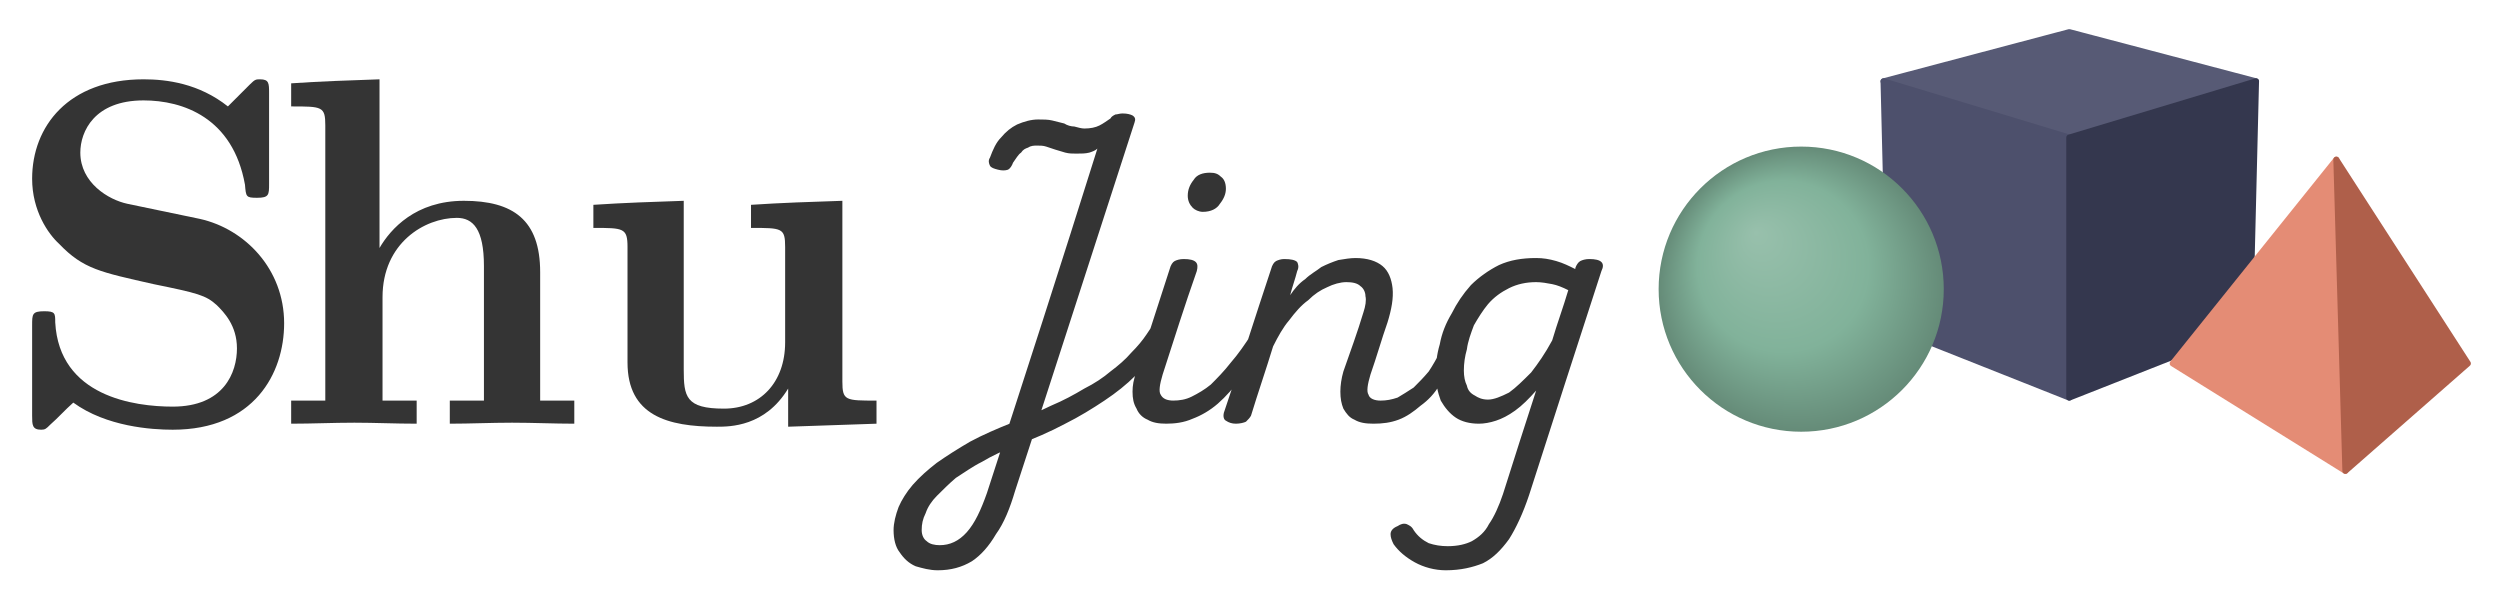
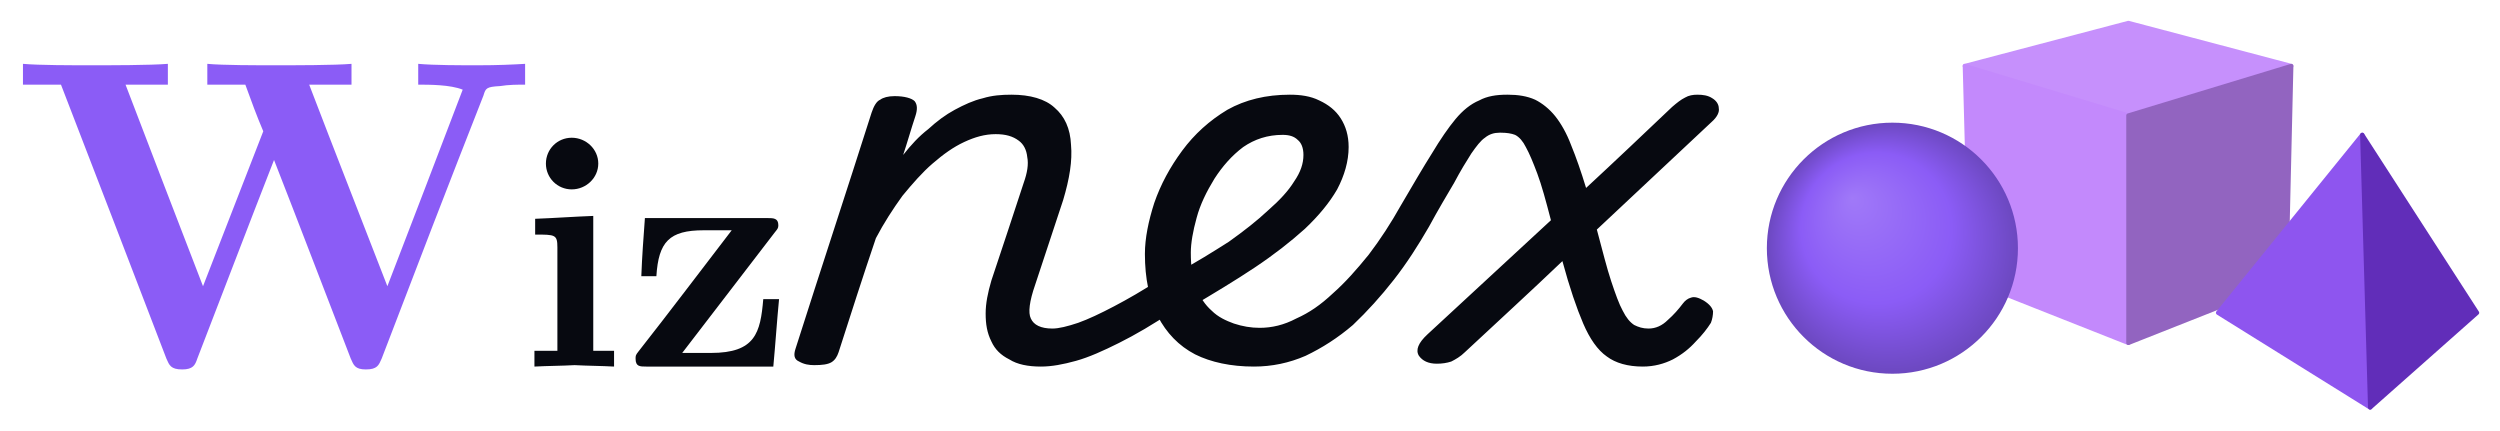
- <svg xmlns="http://www.w3.org/2000/svg" viewBox="0 0 249 60" width="249" height="60">
-   <path fill="#343434" d="M28.3 32.2C28.3 26.8 24.4 22.8 19.9 21.8C17.5 21.3 15.1 20.8 12.7 20.3C10.8 19.9 8 18.2 8 15.2C8 13.1 9.4 10 14.3 10C18.2 10 23.2 11.7 24.4 18.4C24.5 19.6 24.5 19.7 25.6 19.7C26.8 19.7 26.8 19.4 26.8 18.3C26.8 15.3 26.8 12.3 26.8 9.3C26.8 8.3 26.8 7.9 25.9 7.9C25.5 7.9 25.4 7.9 24.9 8.4C24.2 9.1 23.4 9.9 22.7 10.6C19.8 8.3 16.6 7.9 14.3 7.9C6.8 7.9 3.2 12.6 3.2 17.8C3.2 21 4.8 23.3 5.9 24.3C8.3 26.8 10 27.1 15.3 28.3C19.7 29.2 20.5 29.4 21.6 30.4C22.3 31.1 23.6 32.4 23.6 34.7C23.6 37.1 22.3 40.5 17.2 40.5C13.4 40.5 5.9 39.5 5.5 32.1C5.5 31.2 5.5 31 4.4 31C3.2 31 3.2 31.3 3.2 32.4C3.2 35.4 3.2 38.4 3.2 41.4C3.2 42.3 3.2 42.8 4.1 42.8C4.5 42.8 4.6 42.7 5 42.3C5.8 41.6 6.5 40.8 7.3 40.1C10.6 42.5 15.1 42.8 17.2 42.8C25.3 42.8 28.3 37.2 28.3 32.2Z" />
-   <path fill="#343434" d="M57.2 42.2C57.2 41.5 57.2 40.7 57.2 39.9C56.1 39.9 55 39.9 53.8 39.9C53.8 35.6 53.8 31.4 53.8 27.1C53.8 21.9 51.1 20 46.2 20C41.4 20 38.9 22.8 37.8 24.7C37.8 24.7 37.8 24.7 37.8 24.7C37.8 19.1 37.8 13.5 37.8 7.9C34.9 8 31.9 8.1 29 8.3C29 9.1 29 9.8 29 10.6C32.1 10.6 32.4 10.6 32.4 12.5C32.4 21.7 32.4 30.8 32.4 39.9C31.3 39.9 30.2 39.9 29 39.9C29 40.7 29 41.5 29 42.2C31.1 42.2 33.2 42.1 35.3 42.1C37.3 42.1 39.4 42.2 41.5 42.2C41.5 41.5 41.5 40.7 41.5 39.9C40.4 39.9 39.2 39.9 38.1 39.9C38.1 36.5 38.1 33 38.1 29.6C38.1 24.2 42.3 21.7 45.5 21.7C47.1 21.7 48.2 22.8 48.2 26.5C48.2 31 48.2 35.4 48.2 39.9C47 39.9 45.9 39.9 44.8 39.9C44.8 40.7 44.8 41.5 44.8 42.2C46.8 42.2 48.9 42.1 51 42.1C53.1 42.1 55.2 42.2 57.2 42.2ZM87.3 42.2C87.3 41.5 87.3 40.7 87.3 39.9C84.2 39.9 83.9 39.9 83.9 38C83.9 32 83.9 26 83.9 20C80.8 20.1 77.8 20.2 74.8 20.4C74.8 21.1 74.8 21.9 74.8 22.7C77.9 22.7 78.2 22.7 78.2 24.6C78.2 27.8 78.2 30.9 78.2 34.1C78.2 38.1 75.7 40.7 72.1 40.7C68.3 40.7 68.1 39.5 68.1 36.8C68.1 31.2 68.1 25.6 68.1 20C65.1 20.1 62.1 20.2 59.1 20.4C59.1 21.1 59.1 21.9 59.1 22.7C62.1 22.7 62.5 22.7 62.5 24.6C62.5 28.5 62.5 32.3 62.5 36.1C62.5 41.4 66.5 42.5 71.4 42.5C72.7 42.5 76.2 42.5 78.5 38.7C78.5 40 78.5 41.2 78.5 42.5C81.4 42.4 84.4 42.3 87.3 42.2Z" />
-   <path fill="#343434" d="M93.4 56.8C92.6 56.8 91.9 56.6 91.2 56.4C90.5 56.1 90 55.6 89.6 55C89.2 54.5 89 53.7 89 52.8C89 52.4 89.1 52.2 89.4 52C89.7 51.8 90 51.7 90.4 51.6C90.8 51.6 91.1 51.7 91.4 51.9C91.7 52.1 91.8 52.4 91.8 52.8C91.8 53.3 92 53.7 92.3 53.9C92.6 54.2 93.1 54.3 93.6 54.3C94.6 54.3 95.5 53.9 96.3 53C97.1 52.1 97.7 50.8 98.3 49.1C102 37.7 105.7 26.3 109.3 14.8C109.1 15 108.8 15.1 108.5 15.2C108.1 15.3 107.7 15.3 107.2 15.3C106.8 15.3 106.5 15.3 106.1 15.2C105.8 15.1 105.4 15 105.1 14.9C104.8 14.8 104.5 14.7 104.2 14.6C103.9 14.5 103.6 14.5 103.3 14.5C103 14.5 102.7 14.5 102.4 14.7C102.1 14.8 101.9 14.9 101.7 15.2C101.4 15.4 101.2 15.8 100.9 16.2C100.8 16.5 100.6 16.8 100.4 16.9C100.1 17 99.8 17 99.4 16.9C99 16.8 98.7 16.7 98.6 16.5C98.5 16.3 98.4 16 98.6 15.7C98.9 14.9 99.2 14.2 99.7 13.7C100.2 13.1 100.7 12.7 101.3 12.4C102 12.1 102.7 11.9 103.4 11.9C103.9 11.9 104.4 11.9 104.8 12C105.2 12.1 105.6 12.2 106 12.3C106.3 12.5 106.7 12.6 107 12.6C107.4 12.7 107.7 12.8 108 12.8C108.6 12.8 109.1 12.7 109.5 12.5C109.9 12.3 110.3 12 110.6 11.8C110.7 11.6 110.9 11.5 111.1 11.4C111.3 11.4 111.5 11.3 111.8 11.3C112.3 11.3 112.6 11.4 112.8 11.5C113.1 11.7 113.1 11.9 113 12.2C109 24.5 105.1 36.7 101.1 48.9C100.6 50.6 100 52.1 99.2 53.2C98.5 54.4 97.7 55.3 96.8 55.9C95.8 56.5 94.7 56.8 93.4 56.8ZM89 52.8C89 52.1 89.2 51.3 89.5 50.5C89.8 49.8 90.3 49 90.9 48.3C91.6 47.5 92.4 46.8 93.3 46.1C94.3 45.4 95.4 44.7 96.6 44C97.9 43.3 99.3 42.7 100.8 42.1C102.2 41.5 103.5 41 104.7 40.4C105.9 39.9 107 39.3 108 38.7C109 38.2 109.9 37.6 110.6 37C111.4 36.4 112.1 35.8 112.7 35.1C113.3 34.5 113.8 33.9 114.2 33.3C114.7 32.6 115 32 115.3 31.3C115.4 30.9 115.6 30.7 115.9 30.7C116.2 30.7 116.5 30.8 116.7 31.1C116.9 31.3 116.9 31.6 116.7 31.9C116.4 32.9 115.9 33.9 115.3 34.8C114.7 35.7 113.9 36.6 113.1 37.4C112.2 38.3 111.2 39.1 110 39.9C108.8 40.7 107.5 41.5 106.1 42.2C104.6 43 103 43.7 101.1 44.4C99.9 44.9 98.8 45.4 97.8 46C96.8 46.5 96 47.1 95.2 47.6C94.5 48.2 93.9 48.8 93.3 49.4C92.8 49.9 92.4 50.5 92.2 51.1C91.9 51.7 91.8 52.2 91.8 52.8C91.8 53.2 91.7 53.5 91.4 53.7C91.1 53.9 90.8 54 90.4 54C90 54 89.7 53.9 89.4 53.7C89.1 53.5 89 53.2 89 52.8ZM116.2 42.2C115.4 42.2 114.8 42.1 114.3 41.8C113.8 41.6 113.4 41.2 113.2 40.7C112.9 40.2 112.8 39.7 112.8 39C112.8 38.4 112.9 37.8 113.2 37C114.3 33.6 115.4 30.2 116.5 26.8C116.6 26.4 116.8 26.1 117 26C117.2 25.9 117.5 25.8 117.9 25.8C118.5 25.8 118.9 25.9 119.1 26.1C119.3 26.3 119.3 26.6 119.2 27C118 30.4 116.9 33.9 115.8 37.3C115.5 38.3 115.4 39 115.6 39.3C115.8 39.7 116.2 39.9 116.9 39.9C117.2 39.9 117.4 40 117.5 40.3C117.6 40.5 117.6 40.8 117.6 41.1C117.5 41.4 117.4 41.6 117.2 41.9C116.9 42.1 116.6 42.2 116.2 42.2ZM119.8 21.1C119.4 21.1 119 20.9 118.8 20.7C118.5 20.4 118.3 20 118.3 19.5C118.3 18.9 118.5 18.4 118.9 17.9C119.2 17.4 119.8 17.2 120.5 17.2C121 17.2 121.3 17.3 121.6 17.6C121.9 17.8 122.1 18.2 122.1 18.8C122.1 19.3 121.9 19.8 121.5 20.3C121.2 20.8 120.6 21.1 119.8 21.1ZM116.1 42.2C115.8 42.2 115.6 42.1 115.5 41.9C115.4 41.6 115.3 41.4 115.4 41.1C115.4 40.8 115.6 40.5 115.8 40.3C116.1 40 116.4 39.9 116.8 39.9C117.5 39.9 118.1 39.8 118.7 39.5C119.3 39.2 120 38.8 120.6 38.3C121.2 37.7 121.9 37 122.6 36.1C123.3 35.3 124 34.3 124.7 33.2C124.9 32.9 125.1 32.8 125.4 32.8C125.6 32.8 125.8 32.9 125.9 33.1C126.1 33.3 126.1 33.5 125.9 33.8C125.2 35.2 124.4 36.5 123.7 37.5C122.9 38.6 122.1 39.5 121.3 40.2C120.5 40.9 119.6 41.4 118.8 41.7C117.9 42.1 117 42.2 116.1 42.2ZM136.8 42.2C136 42.2 135.4 42.1 134.9 41.8C134.4 41.6 134.1 41.2 133.8 40.7C133.6 40.2 133.5 39.7 133.5 39C133.5 38.4 133.6 37.7 133.8 37C134.5 35 135.2 33.1 135.8 31.1C136 30.5 136.1 29.9 136 29.5C136 29.1 135.8 28.7 135.5 28.5C135.2 28.2 134.7 28.1 134.1 28.1C133.5 28.1 132.8 28.3 132.2 28.6C131.5 28.9 130.9 29.3 130.3 29.9C129.6 30.4 129 31.1 128.4 31.9C127.8 32.6 127.3 33.5 126.8 34.5C126.1 36.8 125.3 39.1 124.6 41.4C124.5 41.6 124.3 41.8 124.1 42C123.9 42.1 123.5 42.2 123.1 42.2C122.7 42.2 122.4 42.1 122.1 41.9C121.9 41.8 121.8 41.5 121.9 41.1C123.5 36.4 125 31.6 126.6 26.8C126.7 26.4 126.9 26.1 127.1 26C127.3 25.9 127.6 25.8 127.9 25.8C128.6 25.8 129 25.9 129.2 26.1C129.3 26.3 129.4 26.6 129.2 27C129 27.8 128.7 28.6 128.5 29.4C128.9 28.8 129.4 28.2 130 27.8C130.5 27.3 131.1 27 131.6 26.6C132.2 26.3 132.7 26.1 133.3 25.9C133.9 25.8 134.5 25.7 135 25.7C136.2 25.7 137.1 26 137.7 26.5C138.3 27 138.6 27.8 138.7 28.7C138.8 29.7 138.6 30.8 138.2 32.1C137.6 33.8 137.1 35.6 136.5 37.3C136.2 38.3 136.1 39 136.3 39.3C136.4 39.7 136.9 39.9 137.5 39.9C137.8 39.9 138 40 138.2 40.3C138.3 40.5 138.3 40.8 138.3 41.1C138.2 41.4 138.1 41.6 137.8 41.9C137.6 42.1 137.3 42.2 136.8 42.2ZM136.8 42.2C136.5 42.2 136.3 42.1 136.2 41.9C136.1 41.6 136 41.4 136.1 41.1C136.1 40.8 136.3 40.5 136.5 40.3C136.8 40 137.1 39.9 137.5 39.9C138.1 39.9 138.6 39.8 139.2 39.6C139.7 39.3 140.2 39 140.8 38.6C141.3 38.1 141.8 37.6 142.3 37C142.7 36.4 143.1 35.7 143.5 34.9C143.6 34.6 143.7 34.5 144 34.5C144.3 34.5 144.5 34.6 144.7 34.8C144.9 35 144.9 35.2 144.9 35.5C144.5 36.6 144 37.5 143.4 38.3C142.9 39.2 142.2 39.9 141.5 40.4C140.8 41 140.1 41.5 139.3 41.8C138.5 42.1 137.7 42.2 136.8 42.2ZM144 56.8C142.9 56.8 141.8 56.5 140.9 56C140 55.5 139.3 54.9 138.8 54.2C138.6 53.8 138.5 53.5 138.5 53.2C138.5 52.9 138.7 52.6 139.2 52.4C139.5 52.2 139.8 52.1 140.1 52.2C140.3 52.3 140.6 52.4 140.8 52.8C141.2 53.4 141.7 53.8 142.3 54.1C142.9 54.3 143.5 54.4 144.2 54.4C145.2 54.4 146 54.2 146.6 53.9C147.3 53.5 147.9 53 148.3 52.2C148.8 51.5 149.3 50.4 149.7 49.2C150.8 45.7 151.9 42.3 153 38.9C152.3 39.7 151.6 40.4 150.9 40.9C150.2 41.4 149.6 41.7 149 41.9C148.4 42.1 147.8 42.2 147.3 42.2C146.4 42.2 145.6 42 145 41.6C144.4 41.2 143.9 40.6 143.5 39.9C143.2 39.1 143 38.2 143 37.2C143 36.3 143.1 35.3 143.4 34.3C143.6 33.2 144 32.2 144.6 31.2C145.1 30.2 145.7 29.3 146.5 28.4C147.3 27.6 148.3 26.9 149.3 26.4C150.4 25.9 151.6 25.7 153 25.7C153.7 25.7 154.3 25.8 155 26C155.7 26.2 156.3 26.5 156.9 26.8C156.9 26.8 156.9 26.8 156.9 26.7C157 26.4 157.2 26.1 157.4 26C157.6 25.9 157.9 25.8 158.3 25.8C158.9 25.8 159.3 25.9 159.5 26.1C159.7 26.3 159.7 26.6 159.5 27C157.1 34.4 154.7 41.8 152.3 49.3C151.7 51.1 151 52.6 150.3 53.7C149.5 54.8 148.7 55.6 147.7 56.1C146.7 56.5 145.5 56.8 144 56.8ZM148.2 39.8C148.8 39.8 149.5 39.5 150.3 39.1C151 38.6 151.7 37.9 152.5 37.1C153.2 36.2 153.9 35.2 154.6 33.9C155.1 32.2 155.7 30.6 156.2 28.9C155.6 28.6 155.1 28.4 154.6 28.3C154.1 28.2 153.5 28.1 153 28.1C152 28.1 151.1 28.3 150.3 28.7C149.5 29.1 148.8 29.6 148.2 30.3C147.7 30.9 147.2 31.7 146.8 32.4C146.5 33.2 146.2 34 146.1 34.8C145.9 35.5 145.8 36.2 145.8 36.9C145.8 37.5 145.9 38 146.1 38.4C146.2 38.9 146.5 39.2 146.9 39.4C147.2 39.6 147.6 39.8 148.2 39.8Z" />
-   <path fill="#575a75" stroke="#575a75" stroke-width="0.6" stroke-linejoin="round" d="M187.6 8.1L206.1 13.7L224.7 8.1L206.1 3.2Z" />
-   <path fill="#4d506c" stroke="#4d506c" stroke-width="0.6" stroke-linejoin="round" d="M188.2 32.5L206.1 39.6L206.1 13.7L187.6 8.1Z" />
-   <path fill="#34374e" stroke="#34374e" stroke-width="0.6" stroke-linejoin="round" d="M206.1 39.6L224.1 32.5L224.7 8.1L206.1 13.7Z" />
-   <path fill="#e48c75" stroke="#e48c75" stroke-width="0.6" stroke-linejoin="round" d="M216.4 36.2L233.6 46.9L232.7 15.9Z" />
-   <path fill="#af5f4a" stroke="#af5f4a" stroke-width="0.6" stroke-linejoin="round" d="M233.6 46.9L245.8 36.2L232.7 15.9Z" />
+ <svg xmlns="http://www.w3.org/2000/svg" viewBox="0 0 348.5 60" width="348.5" height="60">
+   <path fill="#8b5cf6" d="M73.2 11.8C73.2 10.9 73.2 9.9 73.2 8.9C71.5 9 69.4 9.1 66.6 9.1C64.3 9.1 60.5 9.1 58.3 8.9C58.3 9.9 58.3 10.9 58.3 11.8C59.8 11.8 62.8 11.8 64.5 12.5C61 21.7 57.5 30.8 54 39.9C50.4 30.6 46.7 21.2 43.1 11.8C45.1 11.8 47 11.8 49 11.8C49 10.9 49 9.9 49 8.9C46.7 9.1 40.9 9.1 38.3 9.1C35.9 9.1 31 9.1 28.9 8.9C28.9 9.9 28.9 10.9 28.9 11.8C30.6 11.8 32.4 11.8 34.2 11.8C35 14 35.8 16.2 36.7 18.3C33.9 25.5 31.1 32.7 28.3 39.9C24.7 30.6 21.1 21.2 17.5 11.8C19.4 11.8 21.4 11.8 23.4 11.8C23.4 10.9 23.4 9.9 23.4 8.9C21 9.1 15.2 9.1 12.6 9.1C10.2 9.1 5.4 9.1 3.2 8.9C3.2 9.9 3.2 10.9 3.2 11.8C5 11.8 6.7 11.8 8.5 11.8C13.4 24.5 18.3 37.2 23.2 50C23.6 50.9 23.8 51.5 25.4 51.5C26.9 51.5 27.2 50.9 27.5 50C31.1 40.7 34.6 31.5 38.2 22.3C41.8 31.5 45.3 40.7 48.9 50C49.3 50.9 49.5 51.5 51 51.5C52.6 51.5 52.8 50.9 53.2 50C57.9 37.7 62.6 25.5 67.4 13.3C67.7 12.3 67.8 12.1 69.7 12C70.9 11.8 72.2 11.8 73.2 11.8Z" />
+   <path fill="#070910" d="M85.6 51.1C85.6 50.3 85.6 49.6 85.6 48.9C84.6 48.9 83.7 48.9 82.7 48.9C82.7 42.6 82.7 36.4 82.7 30.1C80 30.2 77.3 30.4 74.6 30.5C74.6 31.2 74.6 31.9 74.6 32.7C77.4 32.7 77.7 32.7 77.7 34.5C77.7 39.3 77.7 44.1 77.7 48.9C76.6 48.9 75.5 48.9 74.5 48.9C74.5 49.6 74.5 50.3 74.5 51.1C76.4 51 78.3 51 80.1 50.9C82 51 83.8 51 85.6 51.1ZM83.4 22.8C83.4 20.8 81.7 19.2 79.7 19.2C77.7 19.2 76.1 20.8 76.1 22.8C76.1 24.8 77.7 26.4 79.7 26.4C81.7 26.4 83.4 24.8 83.4 22.8ZM108.6 41.7C107.9 41.7 107.2 41.7 106.4 41.7C106 46.4 105.3 49.2 99.1 49.2C97.8 49.2 96.5 49.2 95.1 49.2C99.4 43.6 103.7 38 108 32.4C108.4 31.9 108.5 31.8 108.5 31.4C108.5 30.4 107.8 30.4 107 30.4C101.3 30.4 95.6 30.4 89.9 30.4C89.7 33.1 89.5 35.8 89.4 38.5C90.1 38.5 90.8 38.5 91.5 38.5C91.8 33.7 93.3 32.1 98.1 32.1C99.4 32.1 100.7 32.1 102 32.1C97.7 37.7 93.4 43.4 89 49C88.6 49.5 88.6 49.6 88.6 50C88.6 51.1 89.2 51.1 90.1 51.1C96 51.1 101.9 51.1 107.8 51.1C108.1 47.9 108.3 44.8 108.6 41.7Z" />
+   <path fill="#070910" d="M145.1 51.1C143.3 51.1 141.8 50.8 140.7 50.1C139.5 49.5 138.7 48.7 138.2 47.6C137.6 46.4 137.4 45.2 137.4 43.7C137.4 42.3 137.7 40.8 138.2 39.1C139.7 34.6 141.2 30.1 142.7 25.5C143.2 24.1 143.4 22.9 143.2 21.9C143.1 20.9 142.7 20.1 142 19.6C141.2 19 140.2 18.7 138.8 18.7C137.3 18.7 135.9 19.1 134.4 19.8C132.9 20.5 131.5 21.5 130 22.8C128.6 24 127.2 25.6 125.8 27.3C124.5 29.1 123.2 31.1 122.1 33.2C120.3 38.5 118.6 43.8 116.9 49.1C116.7 49.7 116.4 50.2 115.9 50.5C115.4 50.8 114.6 50.9 113.5 50.9C112.8 50.9 112.1 50.8 111.4 50.4C110.7 50.1 110.6 49.5 110.9 48.6C114.4 37.6 118 26.7 121.5 15.7C121.8 14.8 122.2 14.1 122.7 13.9C123.1 13.6 123.8 13.4 124.7 13.4C126.1 13.4 127.1 13.7 127.5 14.1C127.9 14.6 127.9 15.3 127.6 16.2C127 18 126.5 19.8 125.9 21.6C127 20.2 128.1 19 129.4 18C130.6 16.9 131.8 16 133.1 15.3C134.4 14.6 135.7 14 137 13.7C138.3 13.3 139.6 13.2 141 13.2C143.6 13.2 145.7 13.8 147 15C148.4 16.2 149.2 17.9 149.3 20.2C149.5 22.4 149.1 24.9 148.2 27.9C146.9 31.8 145.6 35.8 144.3 39.7C143.5 42 143.3 43.6 143.7 44.4C144.1 45.3 145.1 45.8 146.7 45.8C147.3 45.8 147.8 46 148.1 46.6C148.4 47.1 148.5 47.7 148.3 48.4C148.2 49.1 147.9 49.7 147.4 50.2C146.8 50.8 146 51.1 145.1 51.1ZM145.1 51.1C144.4 51.1 143.9 50.8 143.6 50.2C143.3 49.7 143.2 49.1 143.3 48.4C143.4 47.7 143.8 47.1 144.3 46.6C144.9 46 145.7 45.8 146.7 45.8C147.6 45.8 148.8 45.5 150.3 45C151.7 44.5 153.4 43.7 155.3 42.7C157.2 41.7 159.3 40.5 161.6 39C162.2 38.6 162.8 38.5 163.2 38.8C163.7 39 164.1 39.4 164.4 40C164.6 40.5 164.7 41.1 164.6 41.8C164.5 42.5 164.1 43 163.6 43.3C160.8 45.2 158.2 46.7 156 47.8C153.8 48.9 151.8 49.8 150 50.3C148.2 50.8 146.6 51.1 145.1 51.1ZM164.1 38C166.7 36.6 169.1 35.1 171.3 33.7C173.4 32.2 175.2 30.8 176.8 29.3C178.4 27.9 179.6 26.6 180.4 25.3C181.3 24 181.7 22.8 181.7 21.6C181.7 20.6 181.4 19.9 180.9 19.5C180.4 19 179.7 18.8 178.8 18.8C176.7 18.8 174.9 19.4 173.3 20.5C171.7 21.7 170.4 23.2 169.3 24.9C168.2 26.7 167.3 28.5 166.8 30.4C166.3 32.2 166 33.9 166 35.2C166 37.2 166.2 38.8 166.8 40.1C167.3 41.5 168 42.5 168.9 43.3C169.8 44.2 170.9 44.7 172 45.1C173.2 45.5 174.4 45.7 175.6 45.7C176.3 45.7 176.7 46 177 46.5C177.2 47 177.3 47.7 177.3 48.4C177.2 49.1 176.9 49.8 176.5 50.3C176.1 50.9 175.5 51.1 174.8 51.1C171.6 51.1 168.8 50.5 166.6 49.4C164.3 48.2 162.6 46.4 161.4 44.1C160.2 41.7 159.6 38.8 159.6 35.4C159.6 33.2 160.1 30.8 160.9 28.3C161.8 25.7 163.1 23.3 164.8 21C166.5 18.7 168.6 16.8 171.1 15.3C173.6 13.9 176.5 13.2 179.8 13.2C181.3 13.2 182.7 13.4 183.9 14C185.2 14.6 186.2 15.4 186.9 16.5C187.6 17.6 188 18.9 188 20.5C188 22.5 187.4 24.5 186.4 26.4C185.3 28.3 183.8 30.1 181.9 31.9C179.9 33.7 177.6 35.5 174.9 37.3C172.2 39.1 169.2 40.9 166 42.8C165.3 41.2 164.7 39.6 164.1 38ZM174.8 51.1C173.9 51.1 173.2 50.9 172.9 50.3C172.5 49.8 172.4 49.1 172.5 48.4C172.6 47.7 173 47 173.5 46.5C174 46 174.7 45.7 175.6 45.7C177.3 45.7 179 45.3 180.7 44.4C182.5 43.6 184.1 42.5 185.8 40.9C187.5 39.4 189.1 37.6 190.8 35.5C192.4 33.4 193.9 31.1 195.3 28.6C197 25.7 198.4 23.3 199.6 21.4C200.8 19.4 201.9 17.8 202.9 16.6C203.9 15.4 205 14.5 206.2 14C207.3 13.4 208.6 13.2 210.1 13.2C210.5 13.2 210.8 13.4 211 14C211.2 14.5 211.3 15.1 211.2 15.8C211.1 16.5 210.9 17.1 210.6 17.6C210.2 18.2 209.7 18.5 209 18.5C208.3 18.5 207.6 18.7 207 19.2C206.4 19.6 205.8 20.4 205.1 21.4C204.4 22.5 203.6 23.8 202.7 25.5C201.7 27.2 200.5 29.2 199.2 31.6C197.7 34.2 196.1 36.7 194.3 39C192.5 41.3 190.6 43.4 188.6 45.3C186.5 47.1 184.3 48.5 182 49.6C179.7 50.6 177.3 51.1 174.8 51.1ZM229 51.1C226.9 51.1 225.2 50.6 224 49.7C222.7 48.8 221.6 47.2 220.7 45.1C219.8 43 218.8 40.1 217.8 36.4C213.3 40.7 208.7 44.9 204.2 49.1C203.6 49.7 202.9 50.1 202.3 50.4C201.7 50.6 201 50.7 200.3 50.7C199.1 50.7 198.3 50.3 197.8 49.6C197.3 48.8 197.7 47.8 199 46.6C204.7 41.3 210.5 36 216.2 30.7C215.5 28 214.9 25.8 214.3 24.2C213.7 22.6 213.2 21.4 212.7 20.5C212.3 19.7 211.8 19.1 211.2 18.8C210.7 18.6 210 18.5 209.3 18.5C208.5 18.5 207.9 18.2 207.5 17.6C207.1 17.1 206.9 16.5 207 15.8C207 15.1 207.3 14.5 207.9 14C208.4 13.4 209.2 13.2 210.2 13.2C211.6 13.2 212.9 13.4 214 13.9C215 14.4 216 15.2 216.8 16.2C217.6 17.2 218.4 18.6 219 20.2C219.7 21.9 220.4 23.9 221.1 26.2C225.1 22.5 229.1 18.7 233.1 14.9C233.8 14.3 234.3 13.9 234.9 13.6C235.4 13.3 236 13.2 236.6 13.2C237.4 13.2 238.1 13.3 238.7 13.7C239.2 14 239.6 14.5 239.6 15.1C239.7 15.6 239.4 16.3 238.6 17C233.3 22 227.9 27 222.6 32C223.4 35 224 37.4 224.6 39.2C225.2 41 225.7 42.4 226.2 43.3C226.7 44.3 227.2 44.9 227.8 45.3C228.4 45.6 229 45.8 229.8 45.8C230.8 45.8 231.7 45.4 232.5 44.6C233.3 43.9 234 43.1 234.6 42.3C234.9 41.9 235.3 41.6 235.7 41.5C236.2 41.3 236.8 41.5 237.5 41.9C238.3 42.4 238.7 42.9 238.8 43.4C238.8 43.9 238.7 44.5 238.5 45C238 45.8 237.3 46.7 236.4 47.6C235.5 48.6 234.5 49.4 233.2 50.1C232 50.7 230.6 51.1 229 51.1Z" />
+   <path fill="#c690fc" stroke="#c690fc" stroke-width="0.6" stroke-linejoin="round" d="M273.9 9.2L296.7 16.1L319.4 9.2L296.7 3.2Z" />
+   <path fill="#c389fc" stroke="#c389fc" stroke-width="0.6" stroke-linejoin="round" d="M274.7 39.1L296.7 47.8L296.7 16.1L273.9 9.2Z" />
+   <path fill="#9264c0" stroke="#9264c0" stroke-width="0.6" stroke-linejoin="round" d="M296.7 47.8L318.7 39.1L319.4 9.2L296.7 16.1Z" />
+   <path fill="#8e55ef" stroke="#8e55ef" stroke-width="0.6" stroke-linejoin="round" d="M309.2 43.6L330.4 56.8L329.3 18.8Z" />
+   <path fill="#612db9" stroke="#612db9" stroke-width="0.6" stroke-linejoin="round" d="M330.4 56.8L345.3 43.6L329.3 18.8Z" />
  <defs>
    <radialGradient id="ball-light-still" cx="0.5" cy="0.5" r="0.5" fx="0.34" fy="0.3">
-       <stop offset="0" stop-color="#98c0ac" />
-       <stop offset="0.6" stop-color="#81b29a" />
-       <stop offset="1" stop-color="#658b78" />
+       <stop offset="0" stop-color="#a079f8" />
+       <stop offset="0.6" stop-color="#8b5cf6" />
+       <stop offset="1" stop-color="#6c48c0" />
    </radialGradient>
  </defs>
-   <circle cx="179.4" cy="28.8" r="14.2" fill="url(#ball-light-still)" />
+   <circle cx="263.8" cy="34.6" r="17.5" fill="url(#ball-light-still)" />
</svg>
